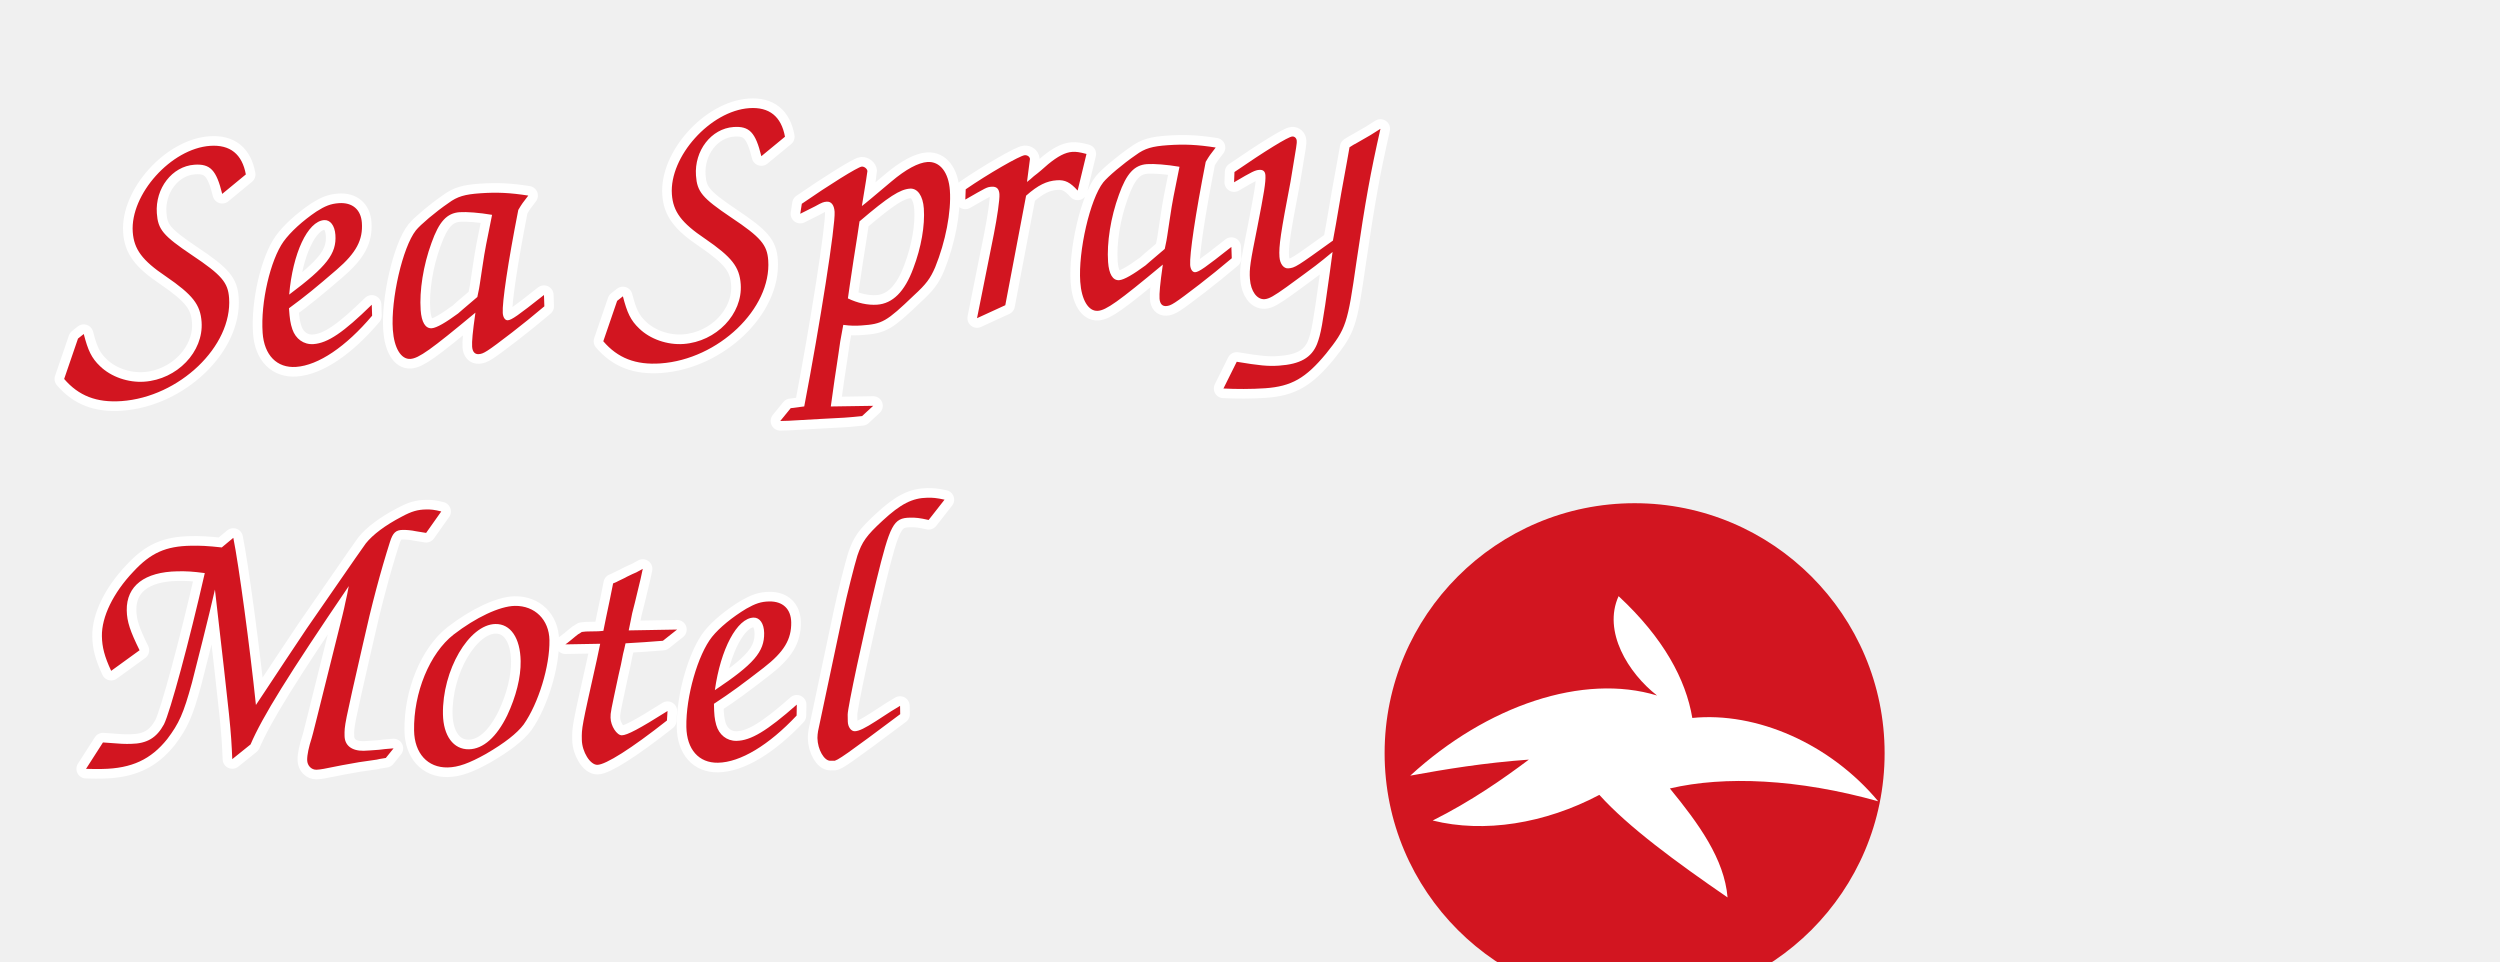
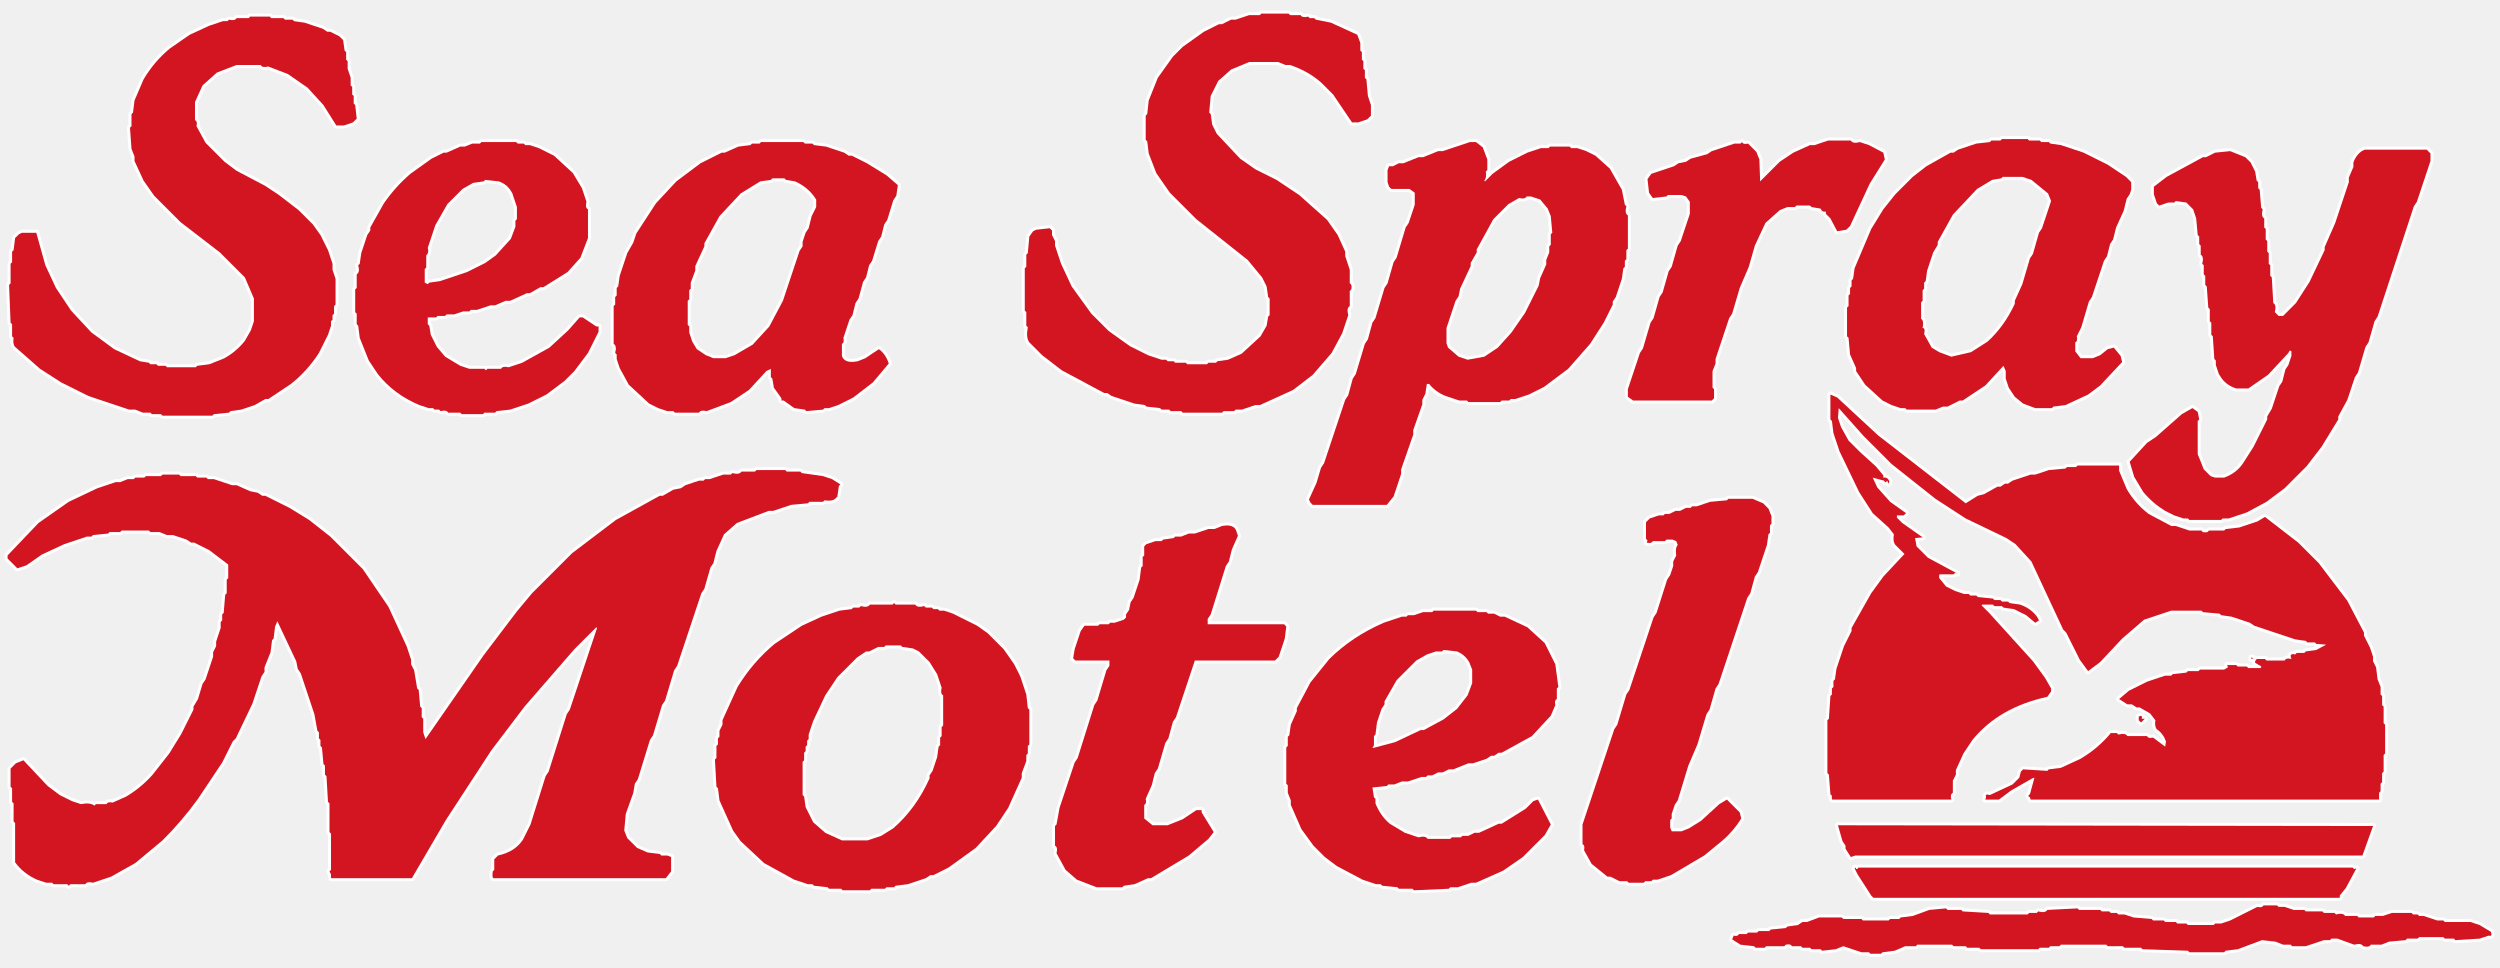
- <svg xmlns="http://www.w3.org/2000/svg" viewBox="0 0 780 300">
-   <defs>
-     <style>
-       .logo-text {
-         font-family: 'Kaushan Script', cursive;
-         fill: #d21520;
-         stroke: #ffffff;
-         stroke-width: 6;
-         stroke-linejoin: round;
-         paint-order: stroke fill;
-       }
-     </style>
-   </defs>
-   <text x="20" y="118" font-size="118" class="logo-text" transform="rotate(-4 20 118)">Sea Spray</text>
-   <text x="20" y="240" font-size="118" class="logo-text" transform="rotate(-1 20 240)">Motel</text>
-   <g transform="translate(510,235)">
-     <circle cx="0" cy="0" r="78" fill="#d21520" />
-     <g stroke="#d21520" stroke-width="9" stroke-linecap="round">
-       <path d="M -90 102 Q -57 85 -24 102 T 42 102 T 107 102" fill="none" />
-       <path d="M -82 127 Q -48 110 -15 127 T 51 127 T 115 127" fill="none" />
-     </g>
-     <path d="M -70 7              C -46 -15, -16 -25, 7 -18              C -2 -25, -10 -38, -5 -49              C 9 -36, 16 -23, 18 -11              C 38 -13, 61 -3, 76 15              C 51 8, 28 7, 11 11              C 20 22, 28 33, 29 45              C 13 34, -2 23, -11 13              C -28 22, -47 25, -63 21              C -51 15, -41 8, -33 2              C -47 3, -59 5, -70 7 Z" fill="#ffffff" />
-   </g>
+ <svg xmlns="http://www.w3.org/2000/svg" viewBox="0 0 1654 640">
+   <path stroke="#ffffff" stroke-width="4" stroke-linejoin="round" paint-order="stroke fill" fill="rgb(210,21,32)" d="M 834.5 9 L 852.5 9 L 853.5 10 L 860.5 10 Q 861.5 12 865.5 11 L 866.5 12 L 869.5 12 L 870.5 13 L 880.5 15 L 898 23 L 900 28.5 L 900 33.5 L 901 34.5 L 901 39.5 L 902 40.5 L 902 45.5 L 903 46.5 L 903 51.5 L 904 52.5 L 905 63.5 L 907 69.5 L 907 76.5 L 904.5 79 L 898.5 81 L 894.5 81 L 882 62.5 L 874.5 55 Q 865.86 47.14 853.5 43 L 850.5 43 L 845.5 41 L 826.5 41 L 814.5 46 L 806 53.5 L 801 63.5 L 800 74.5 L 801 75.5 L 802 82.5 L 805 88.5 L 820.5 105 L 830.5 112 L 844.5 119 L 859.5 129 L 878 145.5 L 885 155.5 L 890 166.5 L 890 169.5 L 893 178.5 L 893 187.5 Q 894.75 188.25 894 191.5 L 893 192.5 L 893 202.5 Q 890.75 203.75 892 208.5 L 888 220.5 L 881 233.5 L 868.5 248 L 855.5 258 L 833.5 268 L 830.5 268 L 821.5 271 L 817.5 271 L 816.5 272 L 809.5 272 L 808.5 273 L 782.5 273 L 781.5 272 L 774.5 272 L 773.5 271 L 768.5 271 L 767.5 270 L 758.5 269 L 757.5 268 L 750.5 267 L 735.5 262 L 732.5 260 L 730.5 260 L 702.5 245 L 689.5 235 L 681 226.5 Q 678.67 223.33 680 216.5 L 679 215.5 L 679 206.5 L 678 205.5 L 678 177.5 L 679 176.5 L 679 168.5 L 680 167.5 L 681 156.5 L 683.5 153 L 685.5 152 L 694.5 151 L 696 152.5 L 696 155.5 L 698 159.5 L 698 162.5 L 702 174.5 L 709 189.5 L 722 207.5 L 733.5 219 L 747.5 229 L 759.5 235 L 768.5 238 L 771.5 238 L 772.5 239 L 776.5 239 L 777.5 240 L 784.5 240 L 785.5 241 L 798.5 241 L 799.5 240 L 804.5 240 L 805.5 239 L 812.5 238 L 821.5 234 L 834 222.5 L 838 215.5 L 839 209.5 L 840 208.5 L 840 197.5 L 839 196.5 L 838 189.5 L 835 183.5 L 825.5 172 L 791.5 145 L 774 127.5 L 765 114.5 L 760 101.5 L 759 93.5 L 758 92.5 L 758 76.5 L 759 75.5 L 760 66.5 L 766 51.5 L 776 37.5 L 782.5 31 L 796.5 21 L 806.5 16 L 808.5 16 L 814.5 13 L 817.5 13 L 826.5 10 L 833.5 10 L 834.5 9 Z " />
+   <path stroke="#ffffff" stroke-width="4" stroke-linejoin="round" paint-order="stroke fill" fill="rgb(210,21,32)" d="M 165.5 11 L 178.5 11 L 179.5 12 L 187.5 12 L 188.5 13 L 193.5 13 L 194.5 14 L 201.5 15 L 213.5 19 L 216.5 21 L 218.5 21 L 224.5 24 L 227 26.5 L 228 33.5 L 229 34.5 L 229 39.5 L 230 40.5 L 230 45.5 L 232 51.5 L 232 56.5 L 233 57.5 L 233 62.5 L 234 63.5 L 234 68.5 L 235 69.5 L 236 78.5 L 233.5 81 L 227.5 83 L 222.5 83 L 214 69.5 L 203.5 58 L 190.5 49 L 177.5 44 Q 173.5 45 172.5 43 L 156.5 43 L 143.5 48 L 134 56.5 L 129 67.5 L 129 79.5 Q 130.75 80.25 130 83.5 L 136 94.5 L 148.5 107 L 156.5 113 L 175.5 123 L 184.5 129 L 197.5 139 L 207 148.5 L 212 155.5 L 217 165.5 L 220 174.5 L 220 178.5 L 222 184.5 L 222 201.5 L 221 202.5 L 221 207.5 L 220 208.5 L 220 211.5 L 219 212.5 L 219 215.5 L 217 221.5 L 211 233.5 Q 203.38 245.38 192.5 254 L 177.5 264 L 175.5 264 L 168.5 268 L 159.5 271 L 152.5 272 L 151.5 273 L 141.5 274 L 140.5 275 L 107.5 275 L 106.5 274 L 100.5 274 L 99.5 273 L 94.5 273 L 89.5 271 L 85.5 271 L 58.5 262 L 40.5 253 L 26.5 244 L 10 229.5 Q 8.33 227.67 9 223.5 L 8 222.5 L 8 214.5 L 7 213.5 L 6 188.5 L 7 187.5 L 7 174.5 L 8 173.5 L 8 166.5 L 9 165.5 L 10 157.5 L 12.5 155 L 14.5 154 L 24 154 L 30 175.5 L 37 190.5 L 47 205.5 L 60.5 220 L 75.5 231 L 92.5 239 L 98.5 240 L 99.5 241 L 103.5 241 L 104.5 242 L 109.5 242 L 110.5 243 L 129.5 243 L 130.5 242 L 138.5 241 L 148.5 237 Q 156.5 232.5 162 225.5 L 166 218.5 L 168 212.5 L 168 197.5 L 162 183.5 L 145.5 167 L 119.5 147 L 102 129.5 L 95 119.5 L 89 106.5 L 89 103.5 L 87 98.5 L 86 84.5 L 87 83.5 L 87 75.5 L 88 74.5 L 89 66.5 L 95 52.5 Q 102.07 40.57 112.5 32 L 125.5 23 L 138.5 17 L 147.5 14 L 150.5 14 L 151.5 13 Q 155.5 14 156.5 12 L 164.5 12 L 165.5 11 Z " />
+   <path stroke="#ffffff" stroke-width="4" stroke-linejoin="round" paint-order="stroke fill" fill="rgb(210,21,32)" d="M 1324.5 92 L 1341.5 92 L 1342.5 93 L 1349.5 93 L 1350.5 94 L 1355.5 94 L 1356.5 95 L 1363.5 96 L 1378.5 101 L 1394.5 109 L 1406.5 117 L 1410 120.5 L 1410 125.5 L 1409 128.5 L 1407 131.5 L 1405 139.5 L 1400 150.5 L 1398 158.5 L 1396 161.5 L 1394 169.5 L 1392 172.5 L 1384 196.5 L 1382 199.5 L 1377 216.5 L 1374 222.5 Q 1374.75 225.75 1373 226.5 L 1373 232.5 L 1376.5 237 L 1384.5 237 L 1389.5 235 L 1394.5 231 L 1398.5 230 L 1403 235.5 L 1404 239.5 L 1389.5 255 L 1381.5 261 L 1366.5 268 L 1358.5 269 L 1357.5 270 L 1346.5 270 L 1338.5 267 L 1333 262.5 L 1329 256.5 L 1327 250.5 L 1327 245.5 L 1325.5 242 L 1313.5 255 L 1298.5 265 L 1296.5 265 L 1288.5 269 L 1285.5 269 L 1280.5 271 L 1261.5 271 L 1260.5 270 L 1257.5 270 L 1251.5 268 L 1245.5 265 L 1234 254.5 L 1228 245.5 L 1228 243.5 L 1224 234.5 L 1223 223.5 L 1222 222.5 L 1222 203.5 L 1223 202.5 L 1223 195.5 L 1224 194.5 L 1224 190.5 L 1225 189.5 L 1225 185.5 L 1226 184.5 L 1227 177.5 L 1238 151.5 L 1246 138.5 L 1254 128.5 L 1265.5 117 L 1274.5 110 L 1290.5 101 L 1292.5 101 L 1295.5 99 L 1307.5 95 L 1316.5 94 L 1317.5 93 L 1323.5 93 L 1324.5 92 Z M 1325 117 L 1324 118 L 1318 119 L 1308 125 L 1292 142 L 1282 160 L 1282 162 L 1279 167 L 1275 179 L 1274 186 L 1273 187 L 1273 191 L 1272 192 L 1272 199 L 1271 200 L 1271 211 Q 1273 212 1272 217 Q 1274 217 1273 221 L 1278 230 L 1283 233 L 1291 236 L 1304 233 L 1315 226 Q 1326 216 1333 201 L 1333 199 L 1338 188 L 1343 171 L 1345 168 L 1349 154 L 1351 151 L 1357 133 L 1355 128 L 1344 119 L 1338 117 L 1325 117 Z " />
+   <path stroke="#ffffff" stroke-width="4" stroke-linejoin="round" paint-order="stroke fill" fill="rgb(210,21,32)" d="M 1209.5 93 L 1224.5 93 Q 1225.75 95.25 1230.5 94 L 1236.5 96 L 1246 101 L 1247 105.5 L 1237 121.5 L 1224 149.5 L 1221.5 152 L 1215.5 153 L 1211 144.5 L 1208 141.5 L 1208 140 Q 1205.5 140.5 1204.5 138 L 1198.5 137 L 1197.5 136 L 1188.5 136 L 1187.5 137 L 1182.5 137 L 1177.5 139 L 1168 147.5 L 1161 162.5 L 1157 176.5 L 1151 190.5 L 1146 207.5 L 1144 210.5 L 1135 237.5 L 1135 240.5 L 1133 245.5 L 1133 256.5 L 1134 257.5 L 1134 263.5 L 1132.5 265 L 1080.5 265 L 1077 262.5 L 1077 257.5 L 1085 233.5 L 1087 230.5 L 1092 213.5 L 1094 210.5 L 1098 196.5 L 1100 193.5 L 1104 179.5 L 1106 176.5 L 1110 162.5 L 1112 159.5 L 1118 141.5 L 1118 133.5 L 1115.5 130 L 1112.5 129 L 1103.5 129 L 1102.5 130 L 1093.5 131 L 1091 127.5 L 1090 118.5 L 1092.5 115 L 1107.5 110 L 1110.5 108 L 1115.5 107 L 1118.5 105 L 1129.5 102 L 1132.5 100 L 1147.5 95 L 1151.5 95 L 1152.5 94 Q 1153.25 95.75 1156.5 95 L 1162 100.5 L 1164 105.5 L 1164.5 120 L 1177.5 107 L 1186.5 101 L 1197.5 96 L 1200.5 96 L 1209.5 93 Z " />
+   <path stroke="#ffffff" stroke-width="4" stroke-linejoin="round" paint-order="stroke fill" fill="rgb(210,21,32)" d="M 318.5 94 L 341.5 94 L 342.5 95 L 346.5 95 L 347.5 96 L 350.5 96 L 356.5 98 L 366.5 103 L 379 114.5 L 385 124.5 L 388 133.5 Q 387 137.5 389 138.5 L 389 157.5 L 384 170.5 L 375.5 180 L 359.5 190 L 357.5 190 L 350.5 194 L 348.5 194 L 337.5 199 L 334.5 199 L 327.5 202 L 324.5 202 L 315.5 205 L 311.5 205 L 310.5 206 L 306.5 206 L 300.5 208 L 295.5 208 L 294.5 209 L 289.5 209 L 288.5 210 L 283 210 L 283 214.5 L 284 215.5 L 285 221.5 L 289 229.5 L 294.5 236 L 304.5 242 L 310.5 244 L 320.5 244 L 321.5 245 L 322.5 244 L 331.5 244 Q 332.5 242 336.5 243 L 345.5 240 L 363.5 230 L 376 218.5 L 383.5 210 L 385.5 210 L 394.5 216 L 396 216 L 396 219.5 L 389 233.5 L 380 245.5 L 373.5 252 L 361.5 261 L 349.5 267 L 337.5 271 L 328.5 272 L 327.5 273 L 320.5 273 L 319.5 274 L 305.5 274 L 304.5 273 L 296.5 273 Q 295.5 271 291.5 272 L 290.5 271 L 287.5 271 L 286.5 270 L 283.5 270 L 277.5 268 Q 260.58 260.92 250 247.5 L 244 238.5 L 238 223.5 L 237 215.5 L 236 214.5 L 236 207.5 L 235 206.5 L 235 191.5 L 236 190.5 L 236 181.5 Q 238.25 180.25 237 175.5 L 238 174.5 L 239 167.5 L 243 155.5 L 245 152.5 L 245 150.5 L 254 134.5 Q 261.59 123.59 271.5 115 L 285.5 105 L 293.5 101 L 295.5 101 L 304.5 97 L 307.5 97 L 312.5 95 L 317.5 95 L 318.5 94 Z M 321 119 L 320 120 L 313 121 L 306 125 L 296 135 L 288 149 L 283 164 Q 284 167 282 169 L 282 177 L 281 178 L 281 187 L 283 188 L 284 187 L 291 186 L 309 180 L 321 174 L 328 169 L 338 158 L 341 150 L 341 146 L 342 145 L 342 137 L 339 128 Q 336 122 330 120 L 321 119 Z " />
+   <path stroke="#ffffff" stroke-width="4" stroke-linejoin="round" paint-order="stroke fill" fill="rgb(210,21,32)" d="M 503.5 94 L 531.5 94 L 532.5 95 L 537.5 95 L 538.5 96 L 546.5 97 L 558.5 101 L 561.5 103 L 563.5 103 L 573.5 108 L 586.5 116 L 594 122.5 L 593 129.5 L 591 132.5 L 587 145.5 L 585 148.5 L 583 156.5 L 581 159.5 L 577 172.5 L 575 175.5 L 573 183.5 L 571 186.5 L 568 197.5 L 566 200.5 L 564 208.5 L 562 211.5 L 558 223.5 Q 558.75 226.75 557 227.5 L 557 235.5 Q 558.75 240.75 567.5 239 L 572.5 237 L 581.5 231 Q 586.08 234.42 588 240.5 L 577.5 253 L 564.5 263 L 554.5 268 L 548.5 270 L 545.5 270 L 544.5 271 L 533.5 272 L 532.5 271 L 525.5 270 L 518.5 265 L 517 265 L 517 263.5 L 512 256.5 L 511 250.5 L 510 249.5 L 510 244 L 507 245.5 L 495.5 258 L 483.5 266 L 467.5 272 Q 463.5 271 462.5 273 L 446.5 273 L 445.5 272 L 441.5 272 L 435.5 270 L 429.5 267 L 416 254.5 L 410 243.5 L 408 237.5 L 408 234.5 L 407 233.5 Q 408.25 228.75 406 227.5 L 406 202.5 L 407 201.5 L 407 196.5 L 408 195.5 L 408 190.5 L 409 189.5 L 410 182.5 L 415 167.5 L 419 160.5 L 421 154.5 L 434 134.5 L 447.5 120 L 463.5 108 L 477.5 101 L 479.5 101 L 488.5 97 L 496.5 96 L 497.5 95 L 502.5 95 L 503.5 94 Z M 511 118 L 510 119 L 503 120 L 490 128 L 476 143 L 466 161 L 466 163 L 460 176 L 460 179 L 457 187 L 457 191 L 456 192 L 456 198 L 455 199 L 455 215 L 456 216 L 456 220 L 458 226 L 461 231 L 467 235 L 472 237 L 480 237 L 486 235 L 498 228 L 509 216 L 518 199 L 529 166 L 531 163 L 531 160 L 533 154 L 535 151 L 537 143 L 540 137 L 540 132 Q 535 124 526 120 L 520 119 L 519 118 L 511 118 Z " />
+   <path stroke="#ffffff" stroke-width="4" stroke-linejoin="round" paint-order="stroke fill" fill="rgb(210,21,32)" d="M 972.5 94 L 976.5 94 L 981 97.5 L 984 105.5 L 984 112.5 L 983 113.5 Q 983.67 117.67 982 119.5 L 982.5 120 L 987.5 115 L 998.5 107 L 1010.5 101 L 1019.5 98 L 1024.5 98 L 1025.5 97 L 1038.5 97 L 1039.5 98 L 1043.5 98 L 1049.5 100 L 1055.5 103 L 1065 111.5 L 1073 125.5 L 1075 135.5 L 1076 136.5 Q 1074.75 141.25 1077 142.5 L 1077 164.5 L 1076 165.5 L 1076 171.5 L 1075 172.5 L 1075 176.5 L 1074 177.5 L 1073 184.5 L 1069 196.5 L 1067 199.5 L 1067 201.5 L 1061 213.5 L 1052 227.5 L 1037.5 244 L 1021.5 256 L 1011.5 261 L 1002.5 264 L 999.5 264 L 998.5 265 L 993.5 265 L 992.5 266 L 971.5 266 L 970.5 265 L 965.5 265 L 956.5 262 Q 949.7 259.3 945.5 254 L 944 254 L 943 260.5 L 941 264.5 L 941 267.5 L 935 284.5 L 935 287.5 L 927 310.5 L 927 313.5 L 922 328.5 L 917.5 334 L 868.5 334 L 867 332.5 L 866 330.5 L 871 319.5 L 874 309.5 L 876 306.5 L 890 264.5 L 892 261.5 L 895 250.5 L 897 247.5 L 903 227.5 L 905 224.5 L 908 213.5 L 910 210.5 L 916 190.5 L 918 187.5 L 922 173.5 L 924 170.5 L 930 150.5 L 932 147.5 L 936 135.5 L 936 127.5 L 932.5 125 L 920.5 125 L 919 123.5 L 918 120.5 L 918 112.5 L 919 110 L 921.5 110 L 925.5 108 L 928.5 108 L 938.5 104 L 941.5 104 L 951.5 100 L 954.5 100 L 972.5 94 Z M 1010 130 Q 1009 132 1005 131 L 998 135 L 988 145 L 977 165 L 977 167 L 973 174 L 973 176 L 966 191 L 965 196 L 963 199 L 957 217 L 957 227 L 958 230 L 965 236 L 971 238 L 982 236 L 991 230 L 1000 220 L 1009 207 L 1018 189 L 1019 184 L 1023 175 L 1023 172 L 1025 167 L 1025 163 L 1026 162 L 1026 155 L 1027 154 L 1026 143 L 1024 138 L 1019 132 L 1013 130 L 1010 130 Z " />
+   <path stroke="#ffffff" stroke-width="4" stroke-linejoin="round" paint-order="stroke fill" fill="rgb(210,21,32)" d="M 1564.5 99 L 1605.5 99 L 1608 101.5 L 1608 106.5 L 1599 133.5 L 1597 136.5 L 1573 209.5 L 1571 212.5 L 1567 226.5 L 1565 229.5 L 1560 246.5 L 1558 249.5 L 1553 264.5 L 1547 275.5 L 1547 277.5 L 1536 295.5 L 1526 308.5 L 1511.5 323 L 1499.5 332 L 1486.5 339 L 1474.5 343 L 1470.5 343 L 1469.5 344 L 1448.5 344 L 1447.5 343 L 1444.5 343 L 1438.5 341 L 1432.5 338 Q 1424.13 332.88 1418 325.5 L 1412 315.5 L 1409 305.5 L 1420.5 293 L 1426.5 289 L 1443.5 274 L 1450.5 270 L 1454 272.5 L 1455 277.5 L 1454 278.5 L 1454 300.5 L 1458 310.5 L 1462.5 315 L 1465.5 316 L 1471.5 316 Q 1479.58 313.08 1484 306.5 L 1491 295.5 L 1500 277.5 L 1500 275.5 L 1503 270.5 L 1508 255.5 L 1510 252.5 L 1512 244.5 L 1514 241.5 L 1516 235.5 L 1516 232.5 Q 1515 231 1514 233.5 L 1500.5 248 L 1487.5 257 L 1479.5 257 Q 1473.42 255.08 1470 250.5 L 1468 247.5 L 1466 241.5 L 1466 238.5 L 1465 237.5 L 1464 222.5 L 1463 221.5 L 1463 213.5 L 1462 212.5 L 1462 204.5 L 1461 203.5 L 1460 189.5 L 1459 188.5 L 1459 182.5 L 1458 181.5 L 1458 175.5 L 1457 174.5 Q 1458.25 169.75 1456 168.5 L 1456 162.5 L 1455 161.5 L 1455 156.5 L 1454 155.5 L 1453 144.5 L 1451 138.5 L 1446.5 134 L 1439.5 133 L 1438.5 134 L 1434.5 134 L 1428.5 136 L 1427 134.5 L 1425 128.5 L 1425 123.5 L 1433.5 117 L 1457.5 104 L 1459.5 104 L 1465.5 101 L 1475.5 100 L 1485.5 104 L 1489 107.5 L 1492 113.5 L 1493 119.5 L 1494 120.5 L 1494 124.5 L 1495 125.5 L 1496 137.5 L 1497 138.5 Q 1495.75 143.25 1498 144.5 L 1498 150.5 L 1499 151.5 L 1499 158.5 L 1500 159.5 L 1500 166.5 L 1501 167.5 L 1501 174.5 L 1502 175.5 L 1502 182.5 L 1503 183.5 L 1504 200.5 Q 1506.25 201.75 1505 206.5 L 1507.5 209 L 1510.5 209 L 1519 200.5 L 1528 186.5 L 1538 165.5 L 1538 163.5 L 1545 147.5 L 1554 120.5 L 1554 117.5 L 1557 110.5 L 1557 107.5 Q 1558.67 102.67 1562.5 100 L 1564.5 99 Z " />
+   <path stroke="#ffffff" stroke-width="4" stroke-linejoin="round" paint-order="stroke fill" fill="rgb(210,21,32)" d="M 1211 261 L 1215.5 263 L 1242.5 288 L 1300.5 333 L 1308.5 328 L 1312.5 327 L 1321.5 322 L 1323.5 322 L 1326.5 320 L 1328.5 320 L 1331.5 318 L 1343.5 314 L 1346.5 314 L 1355.5 311 L 1366.5 310 L 1367.5 309 L 1373.5 309 L 1374.5 308 L 1402 308 L 1402 311.5 L 1407 323.5 Q 1412.7 333.3 1421.5 340 L 1436.5 348 L 1439.5 348 L 1448.5 351 L 1456.5 351 Q 1457.25 352.75 1460.5 352 L 1461.5 351 L 1471.5 351 L 1472.5 350 L 1481.5 349 L 1493.5 345 L 1498.5 342 L 1520.5 359 L 1534 372.5 L 1553 397.5 L 1564 418.5 L 1564 420.5 L 1568 428.5 L 1570 434.5 L 1570 437.5 L 1572 441.5 L 1573 449.5 L 1575 454.5 L 1575 459.5 L 1576 460.5 L 1576 466.5 L 1577 467.5 L 1577 478.5 L 1578 479.5 L 1578 498.5 L 1577 499.5 L 1577 510.5 L 1576 511.5 L 1576 517.5 L 1575 518.5 L 1575 523.5 L 1574 524.5 L 1574 529 L 1343.5 529 L 1343 527.5 Q 1341 526.5 1343 525.5 L 1346 514.5 L 1344.5 515 L 1330.5 523 L 1322.5 529 L 1313.5 529 L 1314 527.5 Q 1313.17 524.88 1316.5 526 L 1331.5 519 L 1336 514.5 L 1337 510.5 L 1338.5 509 L 1354.5 510 L 1355.5 509 L 1363.5 508 L 1376.5 502 Q 1388.13 495.13 1396.5 485 L 1400.5 485 L 1401.5 486 Q 1406.25 484.75 1407.5 487 L 1420.5 487 Q 1421.25 488.75 1424.5 488 L 1432.5 494 L 1433 490.5 Q 1431.17 485.33 1427 482.5 Q 1425.33 480.67 1426 476.5 L 1422.5 472 L 1415.5 468 L 1413.5 468 L 1410.5 466 L 1407.5 466 L 1402 462.5 L 1408.5 457 L 1420.5 451 L 1432.5 447 L 1436.5 447 L 1437.5 446 L 1446.5 445 L 1447.5 444 L 1454.5 444 L 1455.5 443 L 1471.5 443 L 1474 441.5 L 1473.5 440 L 1479.5 440 L 1480.5 441 L 1486.5 441 L 1487.5 442 L 1495.5 442 Q 1497 441 1494.5 440 L 1492 438.5 L 1492 436 L 1498.5 436 L 1499.5 437 L 1511.5 437 Q 1512.62 435 1516 436 Q 1514.33 431.88 1518.5 433 L 1519.5 432 L 1524.5 432 L 1525.5 431 L 1532.5 430 L 1539 426.5 L 1532.5 426 L 1531.5 425 L 1526.5 425 L 1525.5 424 L 1518.5 423 L 1491.5 414 L 1488.5 412 L 1476.5 408 L 1469.5 407 L 1468.5 406 L 1457.5 405 L 1456.5 404 L 1436.5 404 L 1418.5 410 L 1404 422.5 L 1389.5 438 L 1381.5 444 L 1376 436.5 L 1367 418.5 L 1365 416.5 L 1344 371.5 L 1333.5 360 L 1327.5 356 L 1300.5 343 L 1280.5 330 L 1251.5 307 L 1233 288.5 L 1216.5 270 L 1216 276.5 L 1218 282.5 L 1223 291.5 L 1230.5 299 L 1241 308.5 L 1246 314.5 L 1246 316 Q 1248.87 315.5 1250 318.5 L 1249.5 320 L 1248.5 318 Q 1247.5 320 1246.5 318 L 1239 316 L 1242 322.5 L 1250.5 332 L 1261 339.5 L 1259.5 341 L 1255 341 L 1255 342.5 L 1258.5 346 L 1272 355.5 L 1267 356 L 1268 361.5 L 1275.5 369 L 1295 379.5 L 1293.5 379 L 1292.5 380 L 1283.5 380 Q 1282.75 379.75 1283 382.5 L 1287.5 388 L 1293.5 391 L 1299.5 393 L 1302.5 393 L 1303.5 394 L 1307.5 394 L 1308.5 395 L 1318.5 396 L 1319.5 397 L 1323.5 397 L 1324.5 398 L 1328.5 398 L 1329.5 399 L 1336.5 400 Q 1343.92 402.58 1348 408.5 L 1349 410.5 L 1346.5 412 L 1340.5 407 L 1332.5 403 L 1325.5 402 L 1324.5 401 L 1319.5 401 L 1318.5 400 L 1311.5 400 L 1311 400.5 L 1316 405.5 L 1345 437.5 L 1353 448.5 L 1357 455.5 L 1357 457.5 L 1354.5 461 Q 1322.51 468.01 1305 489.5 L 1299 498.5 L 1294 509.5 L 1294 512.5 L 1292 516.5 L 1292 524.5 Q 1290 525.62 1291 529 L 1212.5 529 Q 1211.75 529.25 1212 526.5 L 1211 525.5 L 1210 512.5 L 1209 511.5 L 1209 476.5 L 1210 475.5 L 1211 460.5 L 1212 459.5 L 1212 455.5 L 1213 454.5 L 1213 450.5 L 1214 449.5 L 1215 442.5 L 1220 427.5 L 1225 417.5 L 1225 415.5 L 1238 392.5 L 1246 381.5 L 1260 366.5 L 1254 360.5 Q 1252.17 358.33 1253 353.5 L 1249.5 349 L 1239 339.5 L 1230 325.5 L 1217 298.5 L 1213 286.5 L 1212 278.5 L 1211 277.5 L 1211 261 Z M 1248 317 L 1248 318 L 1248 317 Z M 1348 410 L 1348 411 L 1348 410 Z " />
+   <path stroke="#ffffff" stroke-width="4" stroke-linejoin="round" paint-order="stroke fill" fill="rgb(210,21,32)" d="M 500.5 311 L 519.5 311 L 520.5 312 L 529.5 312 L 530.5 313 L 544.5 315 L 550.5 317 L 556 320.5 L 555 321.5 L 554 328.5 L 552.5 330 Q 550.33 331.83 545.5 331 L 544.5 332 L 535.5 332 L 534.5 333 L 523.5 334 L 511.5 338 L 508.5 338 L 487.5 346 L 479 353.5 L 474 364.5 L 472 372.5 L 470 375.5 L 466 389.5 L 464 392.5 L 448 440.5 L 446 443.5 L 440 463.5 L 438 466.5 L 432 486.5 L 430 489.5 L 422 515.5 L 420 518.5 L 419 524.5 L 414 538.5 L 413 549.5 L 415 554.5 L 421.5 561 L 428.5 564 L 436.5 565 L 437.5 566 L 441.5 566 L 444 567 L 444 576.5 L 440.5 581 L 326.5 581 Q 325.5 581 326 576.5 L 327 575.5 L 327 568.5 L 329.5 566 Q 340.64 563.64 346 555.5 L 351 545.5 L 361 513.5 L 363 510.5 L 375 472.5 L 377 469.5 L 395 415.5 L 394.5 415 L 380 429.5 L 347 467.5 L 325 496.5 L 295 542.5 L 272.5 581 L 219.5 581 Q 218.75 581.25 219 578.5 L 218 576.5 L 219 575.5 L 219 551.5 L 218 550.5 L 218 531.5 L 217 530.5 L 216 513.5 L 215 512.5 L 215 506.5 L 214 505.5 L 213 494.5 L 212 493.5 L 212 489.5 L 211 488.5 L 211 484.5 L 210 483.5 L 208 472.5 L 199 445.5 L 197 442.5 L 196 437.5 L 183.5 411 L 182 414.5 L 181 422.5 L 180 423.5 L 179 431.5 L 175 441.5 L 175 444.5 L 173 447.5 L 167 465.5 L 156 488.5 L 154 490.5 L 147 504.5 L 131 528.5 Q 120.29 543.29 107.5 556 L 89.5 571 L 73.5 580 L 61.5 584 Q 57.5 583 56.5 585 L 46.5 585 L 45.5 586 L 44.5 585 L 35.5 585 L 34.5 584 L 30.5 584 L 24.5 582 Q 15.48 578.02 10 570.5 L 10 544.5 L 9 543.5 L 9 531.5 L 8 530.5 L 8 521.5 L 7 520.5 L 7 508.5 L 10.5 505 L 15.5 503 L 31.5 520 L 39.5 526 L 47.5 530 L 53.5 532 Q 59.67 530.83 62.5 533 L 63.5 532 L 70.5 532 Q 71.25 530.25 74.5 531 L 83.5 527 Q 93.51 521.01 101 512.5 L 112 498.5 L 120 485.5 L 128 469.5 L 128 467.5 L 131 462.5 L 134 452.5 L 136 449.5 L 141 434.5 L 141 431.5 L 143 427.5 L 143 424.5 L 146 415.5 L 146 411.5 L 147 410.5 L 147 406.5 L 148 405.5 L 149 393.5 L 150 392.5 L 150 383.5 L 151 382.5 L 151 373.5 L 138.5 364 L 128.5 359 L 126.5 359 L 123.5 357 L 114.5 354 L 110.5 354 L 105.5 352 L 99.5 352 L 98.5 351 L 80.5 351 L 79.5 352 L 72.5 352 L 71.5 353 L 61.5 354 L 60.5 355 L 57.5 355 L 42.5 360 L 27.5 367 L 17.5 374 L 11.5 376 L 5 369.5 L 5 367.5 L 25.5 346 L 45.5 332 L 64.5 323 L 76.5 319 L 79.5 319 L 84.5 317 L 88.5 317 L 89.5 316 L 95.5 316 L 96.5 315 L 106.5 315 L 107.5 314 L 118.5 314 L 119.5 315 L 129.5 315 L 130.5 316 L 136.5 316 L 137.5 317 L 141.5 317 L 153.5 321 L 156.5 321 L 165.5 325 L 170.5 326 L 173.5 328 L 175.5 328 L 191.5 336 L 204.5 344 L 218.5 355 L 240 376.5 L 257 401.5 L 269 427.5 L 272 436.5 L 272 439.5 L 274 443.5 L 276 455.5 L 277 456.5 L 278 467.5 L 279 468.5 L 279 474.5 L 280 475.5 L 280 484.5 L 281.5 489 L 320 433.5 L 342 404.5 L 352 392.5 L 378.5 366 L 407.5 344 L 436.5 328 L 438.5 328 L 445.5 324 L 450.5 323 L 453.5 321 L 462.5 318 L 465.5 318 L 466.5 317 L 469.5 317 L 478.5 314 L 483.5 314 L 484.5 313 Q 489.25 314.25 490.5 312 L 499.5 312 L 500.5 311 Z " />
+   <path stroke="#ffffff" stroke-width="4" stroke-linejoin="round" paint-order="stroke fill" fill="rgb(210,21,32)" d="M 1143.5 330 L 1159.5 330 L 1166.5 333 L 1170 336.5 L 1172 341.5 L 1172 346.5 L 1171 347.5 L 1171 352.5 L 1170 353.5 L 1169 360.5 L 1163 378.5 L 1161 381.5 L 1158 392.5 L 1156 395.5 L 1137 452.5 L 1135 455.5 L 1131 469.5 L 1129 472.5 L 1123 492.5 L 1117 506.5 L 1110 529.5 L 1108 532.5 L 1106 538.5 L 1106 541.5 L 1105 542.5 L 1105 547.5 L 1106 550 L 1112.5 550 L 1117.5 548 L 1125.5 543 L 1137.5 532 L 1142.5 529 L 1151 537.5 L 1152 541.5 Q 1146.46 550.46 1138.5 557 L 1127.5 566 L 1105.5 579 L 1096.5 582 L 1093.5 582 L 1092.5 583 L 1088.5 583 L 1087.5 584 L 1077.5 584 L 1076.5 583 L 1071.5 583 L 1065.5 580 L 1063.5 580 L 1053 571.5 L 1048 562.5 Q 1048.75 559.25 1047 558.5 L 1047 545.5 L 1068 482.5 L 1070 479.5 L 1076 459.5 L 1078 456.5 L 1094 408.5 L 1096 405.5 L 1103 383.5 L 1105 380.5 L 1107 374.5 L 1107 371.5 L 1109 367.5 Q 1108.17 362.67 1110 360.5 L 1109 358 L 1106.5 357 L 1102.5 357 L 1101.5 358 L 1093.5 358 Q 1092.75 359.75 1089.5 359 L 1090 357.5 L 1089 356.5 L 1089 345.5 L 1091.5 343 L 1097.5 341 L 1100.5 341 L 1101.5 340 L 1104.5 340 L 1108.5 338 L 1111.5 338 L 1115.5 336 L 1118.5 336 L 1119.5 335 L 1122.5 335 L 1131.5 332 L 1142.5 331 L 1143.5 330 Z " />
+   <path stroke="#ffffff" stroke-width="4" stroke-linejoin="round" paint-order="stroke fill" fill="rgb(210,21,32)" d="M 808.5 348 Q 816.5 346.5 818 351.5 L 819 354.5 L 815 363.5 L 813 371.5 L 811 374.5 L 801 406.5 L 799 409.5 L 799 413 L 849.5 413 L 851 414.5 L 850 422.5 L 846 434.5 L 843.5 437 L 790.5 437 L 790 438.5 L 778 474.5 L 776 477.5 L 773 488.5 L 771 491.5 L 766 508.5 L 764 511.5 L 762 519.5 L 758 528.5 Q 758.75 531.75 757 532.5 L 757 541.5 L 762.5 546 L 772.5 546 L 782.5 542 L 791.5 536 L 795 536 L 795 537.5 L 803 550.5 L 799.5 555 L 786.5 566 L 761.5 581 L 759.5 581 L 750.5 585 L 743.5 586 L 742.5 587 L 725.5 587 L 712.5 582 L 705 575.5 L 699 564.5 Q 700 560.5 698 559.5 L 698 546.5 L 699 545.5 L 701 534.5 L 711 504.5 L 713 501.5 L 724 466.5 L 726 463.5 L 732 443.5 L 734 440.5 L 734 437 L 711.5 437 L 710 435.5 L 711 429.5 L 715 417.5 L 717.5 414 L 726.5 414 L 727.5 413 L 733.5 413 L 734.5 412 L 737.5 412 L 743.5 410 L 745 408.5 L 745 406.5 L 747 403.5 L 748 398.5 L 750 395.5 L 754 383.5 L 755 375.5 L 756 374.5 L 756 368.5 L 757 367.5 L 757 361.5 L 758.5 360 L 764.5 358 L 768.5 358 L 769.5 357 L 776.5 356 L 777.5 355 L 781.5 355 L 786.5 353 L 790.5 353 L 799.5 350 L 803.5 350 L 808.5 348 Z " />
+   <path stroke="#ffffff" stroke-width="4" stroke-linejoin="round" paint-order="stroke fill" fill="rgb(210,21,32)" d="M 591.5 399 L 592.5 400 L 605.5 400 Q 606.75 402.25 611.5 401 L 612.5 402 L 616.5 402 L 617.5 403 L 620.5 403 L 621.5 404 L 624.5 404 L 630.5 406 L 646.5 414 L 653.5 419 L 664 429.5 L 671 439.5 L 675 447.5 L 679 459.5 L 680 468.5 L 681 469.5 L 681 492.5 L 680 493.5 L 680 498.5 L 679 499.5 L 679 503.5 L 676 511.5 L 676 514.5 L 667 534.5 L 659 546.5 L 645.5 561 L 627.5 574 L 617.5 579 L 615.5 579 L 612.5 581 L 600.5 585 L 592.5 586 L 591.5 587 L 586.5 587 L 585.5 588 L 576.5 588 L 575.5 589 L 557.5 589 L 556.5 588 L 548.5 588 L 547.5 587 L 538.5 586 L 537.5 585 L 534.5 585 L 525.5 582 L 505.5 571 L 490 556.5 L 485 549.5 L 476 529.5 L 475 521.5 L 474 520.5 L 473 502.5 L 474 501.5 L 474 493.5 L 475 492.5 L 475 488.5 L 476 487.5 L 476 483.5 L 478 479.5 L 478 476.5 L 488 454.5 Q 498.04 438.04 512.5 426 L 530.5 414 L 543.5 408 L 555.5 404 L 563.5 403 L 564.5 402 L 568.5 402 L 569.5 401 Q 574.25 402.25 575.5 400 L 590.5 400 L 591.5 399 Z M 586 427 L 585 428 L 581 428 L 575 431 L 573 431 L 567 435 L 554 448 L 546 460 L 538 477 L 535 486 L 535 489 L 534 490 L 534 493 L 533 494 L 533 497 L 532 498 L 532 503 L 531 504 L 531 526 L 532 527 L 533 534 L 538 544 L 546 551 L 557 556 L 574 556 L 583 553 L 591 548 Q 606 535 615 515 L 615 513 L 617 510 L 620 501 L 621 494 L 622 493 L 622 488 L 623 487 L 623 481 L 624 480 L 624 460 Q 622 459 623 455 L 620 446 L 615 438 L 608 431 L 604 429 L 597 428 L 596 427 L 586 427 Z " />
+   <path stroke="#ffffff" stroke-width="4" stroke-linejoin="round" paint-order="stroke fill" fill="rgb(210,21,32)" d="M 948.5 404 L 976.5 404 L 977.5 405 L 983.5 405 L 984.5 406 L 988.5 406 L 992.5 408 L 995.5 408 L 1010.5 415 L 1022 425.5 L 1029 439.5 L 1031 454.5 L 1030 455.5 L 1030 462.5 Q 1028.25 463.25 1029 466.5 L 1026 473.5 L 1013.5 487 L 993.5 498 L 991.5 498 L 988.5 500 L 986.5 500 L 983.5 502 L 974.5 505 L 971.5 505 L 961.5 509 L 958.5 509 L 954.5 511 L 951.5 511 L 947.5 513 L 944.5 513 L 943.5 514 L 940.5 514 L 931.5 517 L 927.5 517 L 922.5 519 L 918.5 519 L 917.5 520 L 908 521 L 909 527.5 L 910 528.5 L 910 531.5 Q 913.24 539.76 919.5 545 L 929.5 551 L 938.5 554 Q 943.25 552.75 944.5 555 L 959.5 555 L 960.5 554 L 966.5 554 L 967.5 553 L 971.5 553 L 975.5 551 L 978.5 551 L 991.5 545 L 993.5 545 L 1009.5 535 L 1014.5 530 L 1017.5 529 L 1026 545.5 L 1022 552.5 L 1007.5 567 L 994.5 576 L 976.5 584 L 973.5 584 L 964.5 587 L 959.5 587 L 958.5 588 L 935.5 589 L 934.5 588 L 925.5 588 L 924.5 587 L 914.5 586 L 913.5 585 L 910.5 585 L 901.5 582 L 884.5 573 L 876.5 567 L 869 559.5 L 861 548.5 L 854 532.5 L 854 529.5 L 852 524.5 L 852 519.5 L 851 518.5 L 851 494.5 L 852 493.5 L 852 487.5 L 853 486.5 L 854 479.5 L 858 470.5 L 858 468.5 L 867 451.5 L 879.5 436 Q 894.58 421.08 915.5 412 L 927.5 408 L 930.5 408 L 931.5 407 L 935.5 407 L 941.5 405 L 947.5 405 L 948.5 404 Z M 955 430 L 954 431 L 950 431 L 944 433 L 937 437 L 924 450 L 916 464 L 916 466 L 914 469 L 911 478 L 910 486 L 909 487 L 909 493 L 908 495 L 923 491 L 940 483 L 942 483 L 955 476 L 964 469 L 971 460 L 974 452 L 974 443 L 972 438 Q 969 433 964 431 L 955 430 Z " />
+   <path stroke="#ffffff" stroke-width="4" stroke-linejoin="round" paint-order="stroke fill" fill="rgb(210,21,32)" d="M 1489.5 435 L 1491 435.5 L 1489.5 436 L 1489.5 435 Z " />
+   <path stroke="#ffffff" stroke-width="4" stroke-linejoin="round" paint-order="stroke fill" fill="rgb(210,21,32)" d="M 1415 474 Q 1417.67 472.87 1417 475.5 L 1419 475.5 L 1416.5 478 L 1415 476.5 L 1415 474 Z " />
+   <path stroke="#ffffff" stroke-width="4" stroke-linejoin="round" paint-order="stroke fill" fill="rgb(210,21,32)" d="M 1216 546 L 1570 546.5 L 1563 566 L 1227.5 566 L 1224.5 567 L 1221 561.5 L 1221 559.5 L 1219 556.5 L 1216 546 Z " />
+   <path stroke="#ffffff" stroke-width="4" stroke-linejoin="round" paint-order="stroke fill" fill="rgb(210,21,32)" d="M 1227.5 574 Q 1228.5 576 1229.5 574 L 1556.5 574 L 1557.5 575 L 1559 574.5 L 1552 587.5 L 1548 592.5 L 1548 594 L 1239.5 594 L 1238 592.5 L 1229 578.5 L 1227 574.5 L 1227.5 574 Z " />
+   <path stroke="#ffffff" stroke-width="4" stroke-linejoin="round" paint-order="stroke fill" fill="rgb(210,21,32)" d="M 1497.5 599 L 1506.5 599 L 1507.5 600 L 1511.5 600 L 1517.5 602 L 1524.5 602 L 1525.5 603 L 1536.5 603 L 1537.5 604 L 1544.5 604 L 1545.5 605 Q 1550.25 603.75 1551.5 606 L 1559.5 606 L 1560.5 607 L 1570.5 607 L 1571.5 606 L 1576.5 606 L 1582.5 604 L 1595.5 604 L 1596.5 605 L 1599.5 605 L 1600.5 606 L 1603.5 606 L 1612.5 609 L 1616.5 609 L 1617.5 610 L 1634.5 610 L 1640.5 612 L 1648 616.5 Q 1649.13 619.83 1646.5 619 L 1640.5 621 L 1624.5 622 L 1623.5 621 L 1617.5 621 L 1616.5 620 L 1600.5 620 L 1599.5 621 L 1592.5 621 L 1591.5 622 L 1580.5 623 L 1575.5 625 L 1568.5 625 Q 1567.5 627 1563.5 626 Q 1562.25 623.75 1557.5 625 L 1546.5 621 L 1542.5 621 L 1541.5 622 L 1537.5 622 L 1525.5 626 L 1516.5 626 L 1515.5 625 L 1510.5 625 L 1505.5 623 L 1496.5 622 L 1480.5 628 L 1472.5 629 L 1471.5 630 L 1448.5 630 L 1447.5 629 L 1417.5 628 L 1416.5 627 L 1405.5 627 L 1404.5 626 L 1394.5 626 L 1393.5 625 L 1363.5 625 L 1362.5 626 L 1356.5 626 L 1355.5 627 L 1349.5 627 L 1348.5 628 L 1310.5 628 L 1309.5 627 L 1301.5 627 L 1300.5 626 L 1292.5 626 L 1291.5 625 L 1268.5 625 L 1267.5 626 L 1260.5 626 L 1253.5 629 L 1245.5 630 L 1244.5 631 L 1237.5 631 L 1236.5 630 L 1231.5 630 L 1219.5 626 L 1214.5 628 L 1205.5 629 L 1204.5 628 L 1198.5 628 L 1197.5 627 L 1192.5 627 L 1191.5 626 L 1185.5 626 Q 1184.75 624.25 1181.5 625 L 1180.5 626 L 1168.5 626 L 1167.5 627 L 1161.5 627 L 1160.5 626 L 1151.5 625 L 1146 621.5 L 1147 619 Q 1149.58 619.75 1150.5 618 L 1155.5 618 L 1156.5 617 L 1162.5 617 L 1163.5 616 L 1170.5 616 L 1171.5 615 L 1181.5 614 L 1182.5 613 L 1189.5 612 L 1192.5 610 L 1195.5 610 L 1203.5 607 L 1218.5 607 L 1219.5 608 L 1231.5 608 L 1232.5 609 L 1249.5 609 L 1250.5 608 L 1256.5 608 L 1257.5 607 L 1265.5 606 L 1276.5 602 L 1287.5 601 L 1288.5 602 L 1297.5 602 L 1298.5 603 L 1315.5 604 L 1316.5 605 L 1341.5 605 L 1342.5 604 L 1347.5 604 L 1348.5 603 Q 1353.25 604.25 1354.5 602 L 1374.5 601 L 1375.5 602 L 1389.5 602 L 1390.5 603 L 1395.5 603 L 1396.5 604 L 1400.5 604 L 1401.5 605 L 1405.5 605 L 1411.5 607 L 1423.5 608 L 1424.5 609 L 1431.5 609 L 1432.5 610 L 1439.5 610 L 1440.5 611 L 1446.5 611 L 1447.5 612 L 1464.5 612 L 1465.5 611 L 1469.5 611 L 1475.5 609 L 1493.5 600 Q 1496.75 600.75 1497.5 599 Z " />
</svg>
